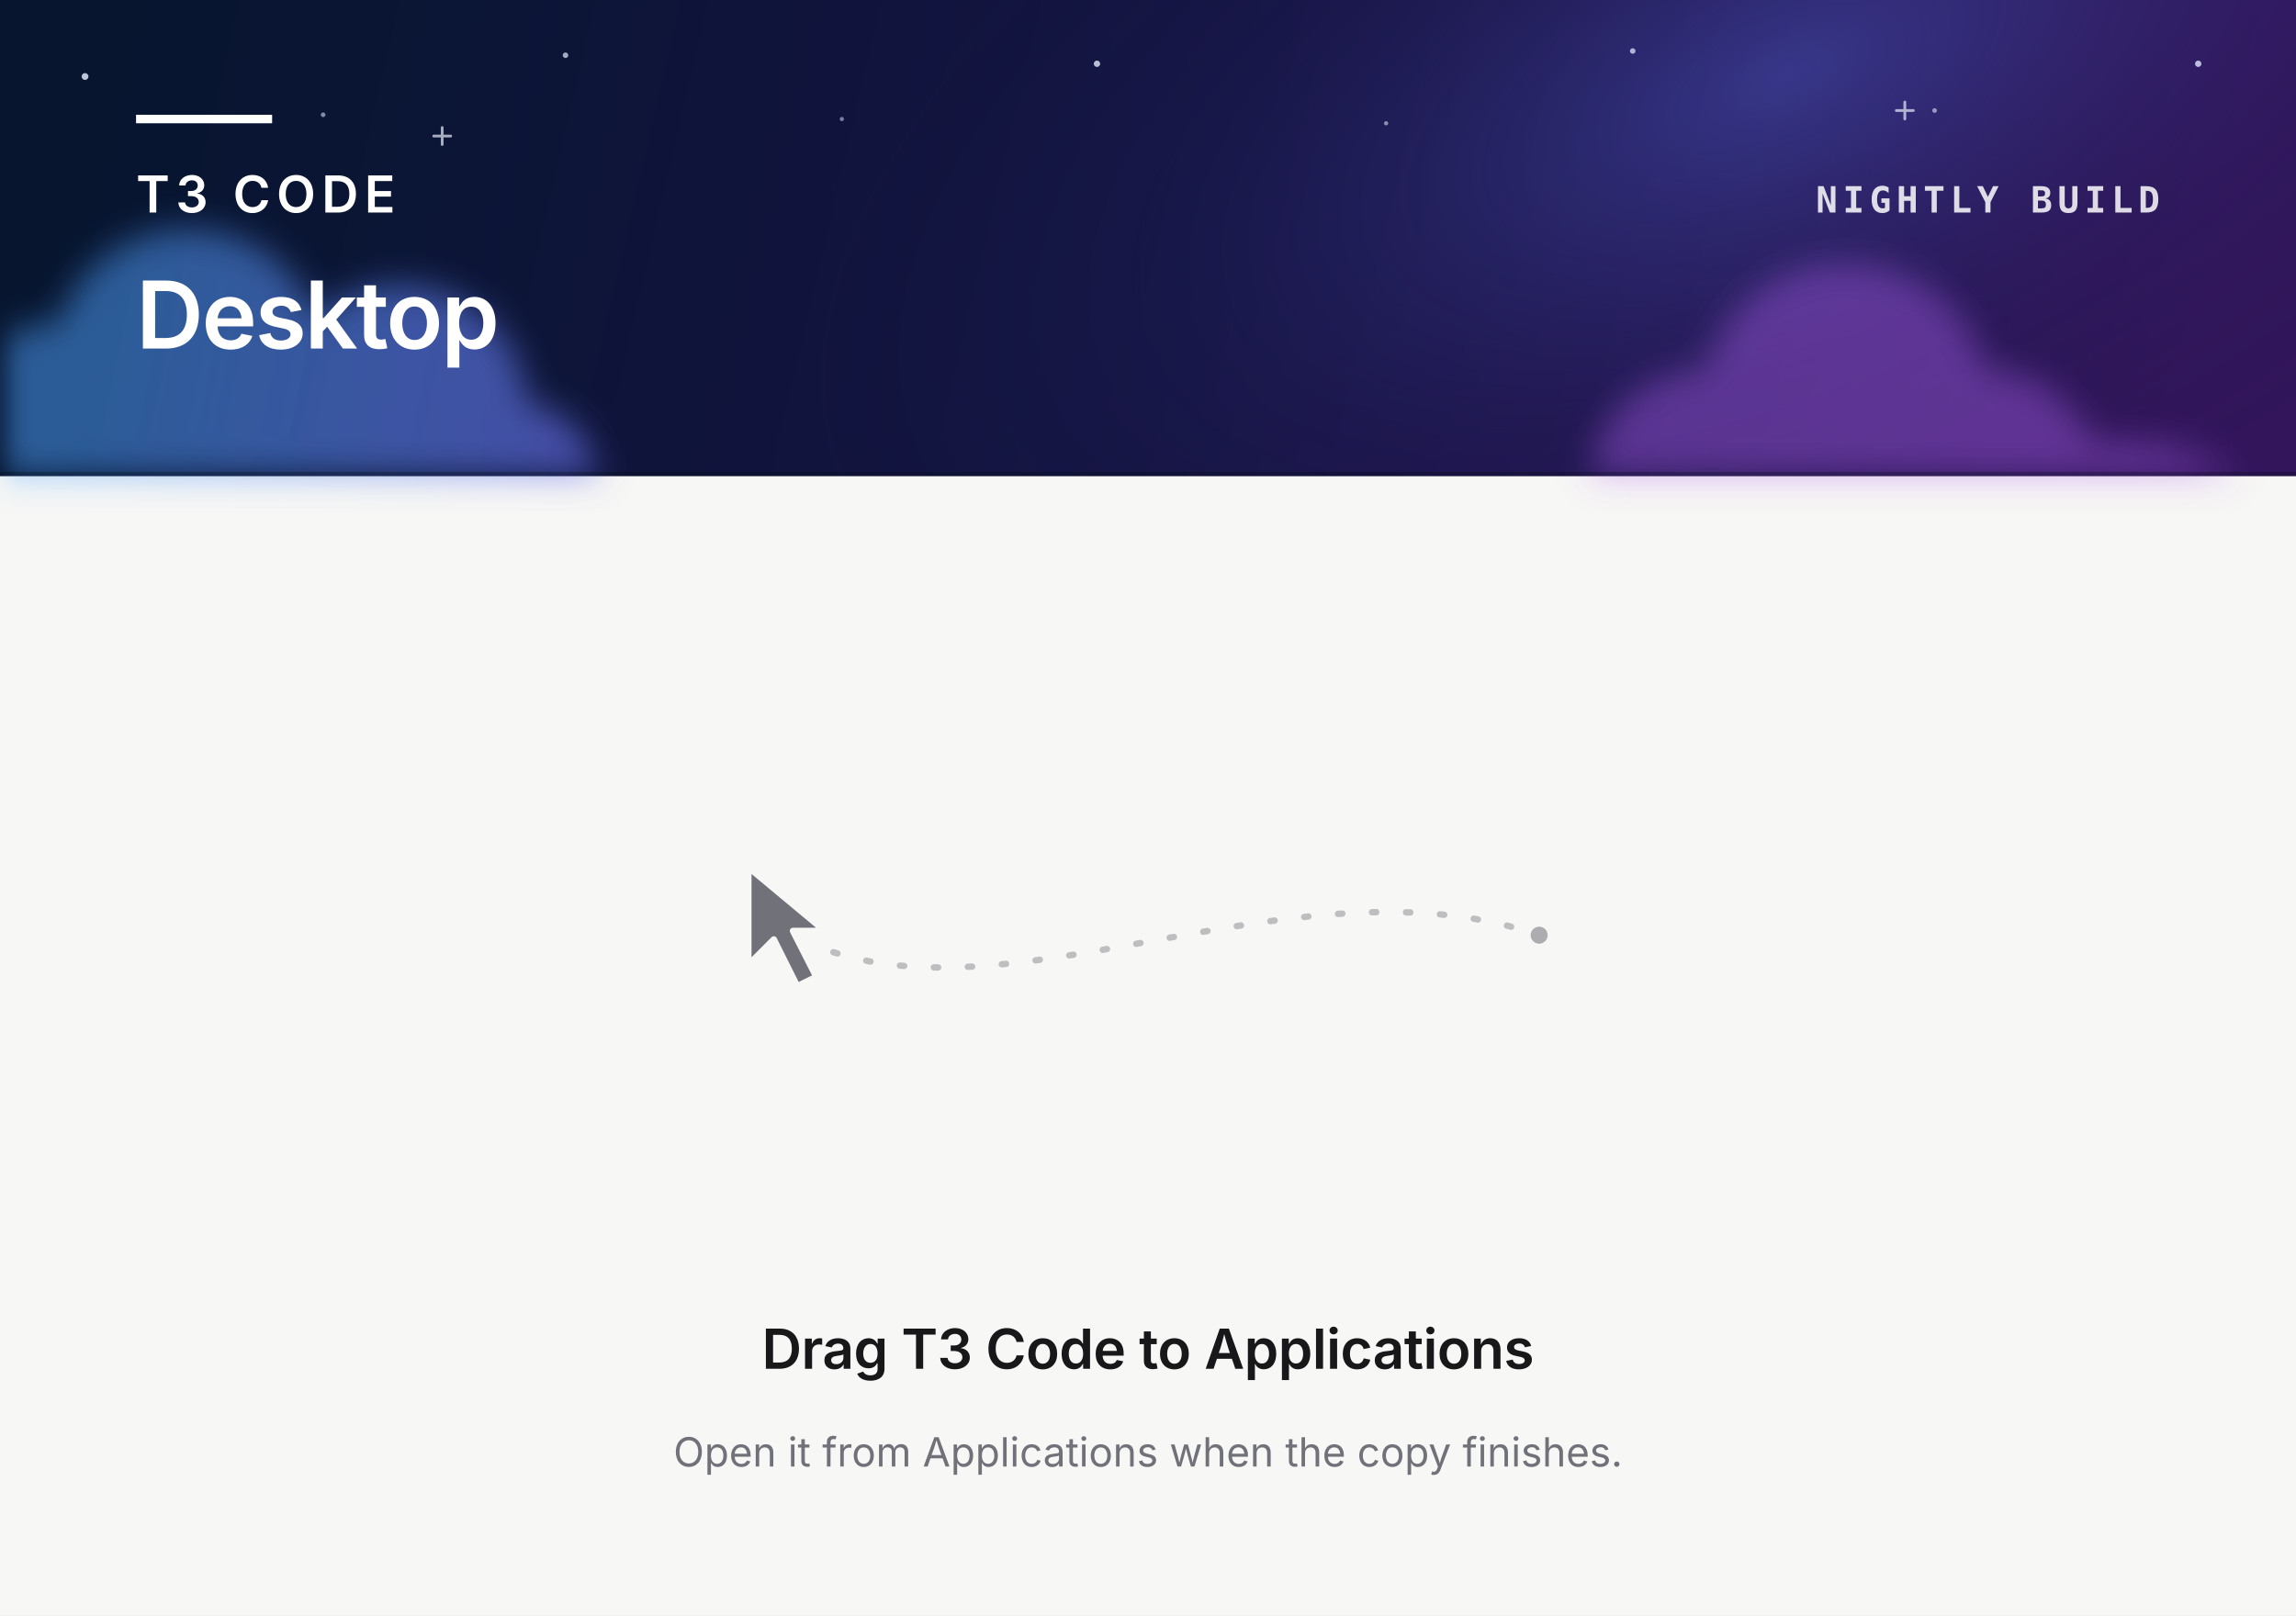
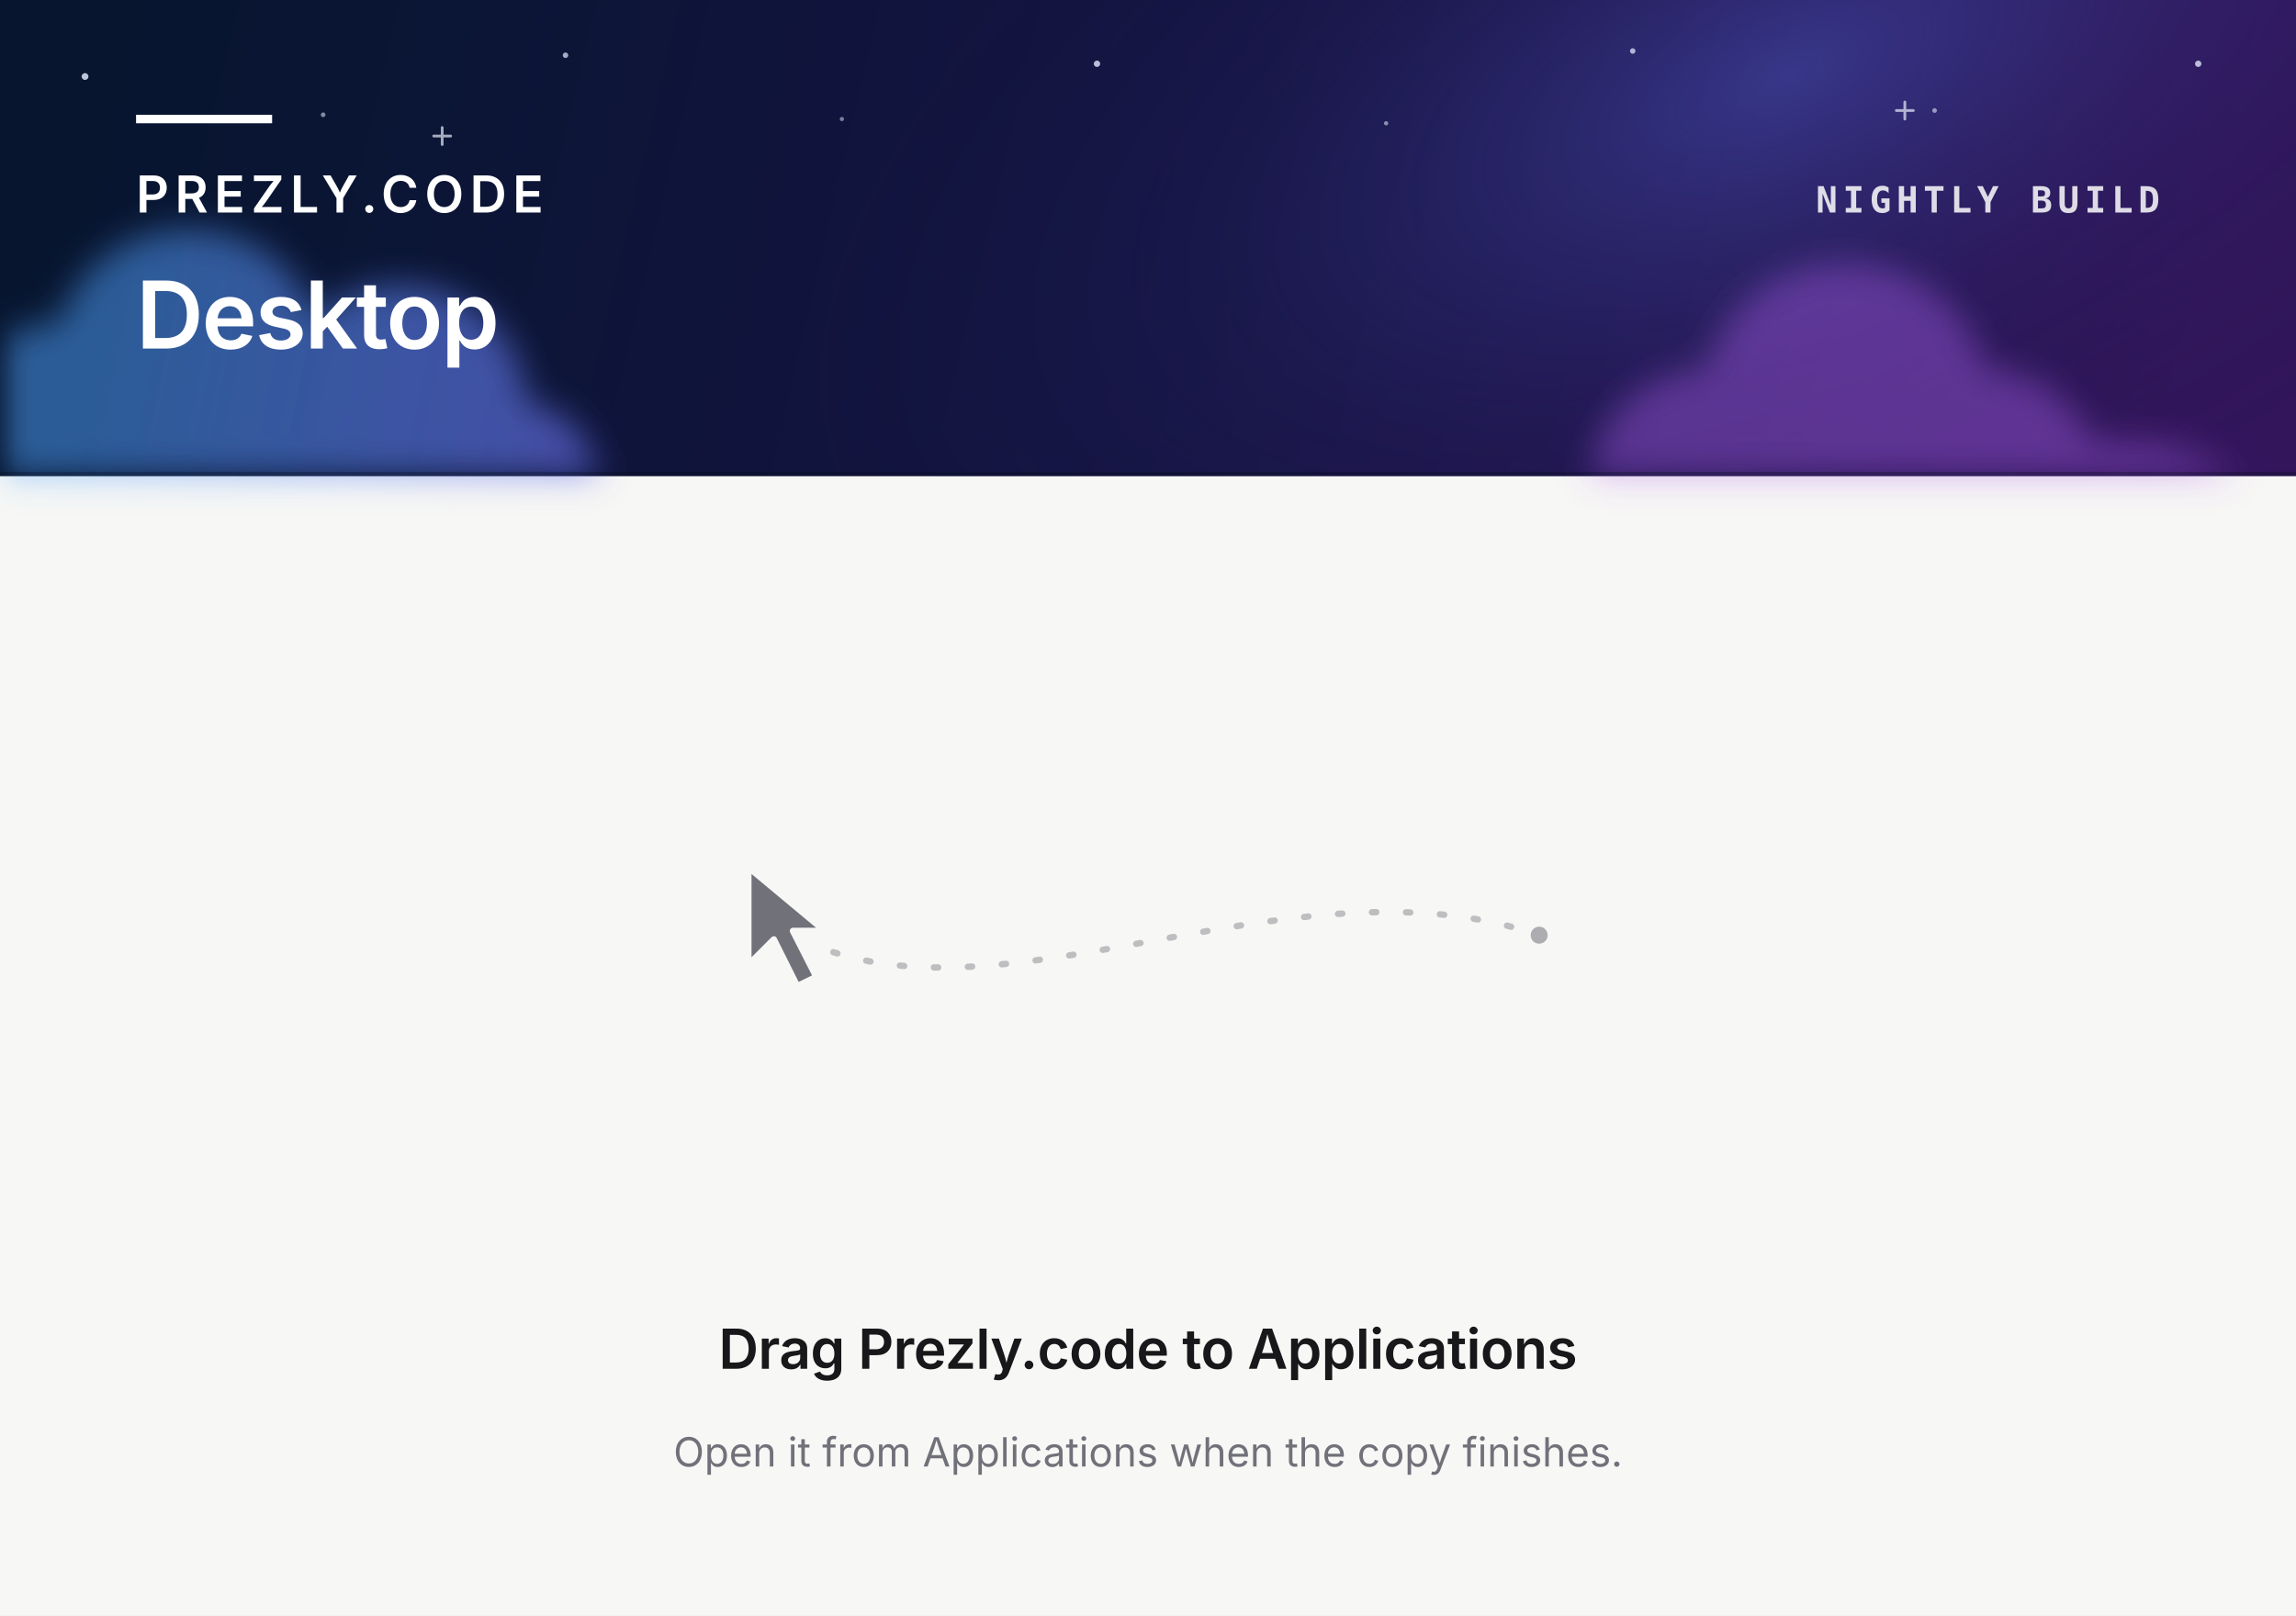
<svg xmlns="http://www.w3.org/2000/svg" width="1080" height="760" viewBox="0 0 540 380" fill="none">
  <defs>
    <linearGradient id="night-sky" x1="28" y1="0" x2="510" y2="112" gradientUnits="userSpaceOnUse">
      <stop stop-color="#07152F" />
      <stop offset="0.52" stop-color="#151443" />
      <stop offset="1" stop-color="#32155B" />
    </linearGradient>
    <radialGradient id="night-glow" cx="0" cy="0" r="1" gradientUnits="userSpaceOnUse" gradientTransform="translate(420 18) rotate(157) scale(260 126)">
      <stop stop-color="#5165D8" stop-opacity="0.42" />
      <stop offset="0.55" stop-color="#283075" stop-opacity="0.15" />
      <stop offset="1" stop-color="#111635" stop-opacity="0" />
    </radialGradient>
    <linearGradient id="night-cloud" x1="18" y1="62" x2="260" y2="112" gradientUnits="userSpaceOnUse">
      <stop stop-color="#4EA4FF" stop-opacity="0.5" />
      <stop offset="0.52" stop-color="#696FEA" stop-opacity="0.62" />
      <stop offset="1" stop-color="#A85BEA" stop-opacity="0.5" />
    </linearGradient>
    <filter id="night-soft" x="-24" y="35" width="588" height="101" filterUnits="userSpaceOnUse">
      <feGaussianBlur stdDeviation="4" />
    </filter>
  </defs>
  <rect width="540" height="380" fill="#F7F7F5" />
  <rect width="540" height="112" fill="url(#night-sky)" />
  <rect width="540" height="112" fill="url(#night-glow)" />
  <g fill="#E4EAFF">
    <circle cx="20" cy="18" r="0.8" opacity="0.82" />
    <circle cx="76" cy="27" r="0.55" opacity="0.55" />
    <circle cx="133" cy="13" r="0.65" opacity="0.7" />
    <circle cx="198" cy="28" r="0.5" opacity="0.5" />
    <circle cx="258" cy="15" r="0.75" opacity="0.8" />
    <circle cx="326" cy="29" r="0.5" opacity="0.55" />
    <circle cx="384" cy="12" r="0.65" opacity="0.72" />
    <circle cx="455" cy="26" r="0.55" opacity="0.58" />
    <circle cx="517" cy="15" r="0.75" opacity="0.78" />
  </g>
  <g stroke="#EEF2FF" stroke-linecap="round" stroke-width="0.65" opacity="0.68">
    <path d="M104 30V34M102 32H106" />
    <path d="M448 24V28M446 26H450" />
  </g>
  <g filter="url(#night-soft)">
    <path d="M-12 112V101C-12 87 0 76 14 76C18 63 30 54 44 54C58 54 70 62 74 75C79 70 86 67 94 67C110 67 123 79 124 95C132 96 138 101 141 112H-12Z" fill="url(#night-cloud)" />
    <path d="M374 112C375 98 387 87 401 87C405 72 418 62 434 62C450 62 463 72 467 87C478 87 488 94 492 104C506 103 518 106 526 112H374Z" fill="url(#night-cloud)" opacity="0.82" />
  </g>
  <path d="M0 111.5H540" stroke="#050A19" stroke-opacity="0.3" />
  <path d="M32 28H64" stroke="#FFFFFF" stroke-width="2" />
  <g font-family="-apple-system, BlinkMacSystemFont, sans-serif" fill="#FFFFFF">
-     <text x="32" y="50" font-size="12" font-weight="600" letter-spacing="1.4">T3 CODE</text>
+     <text x="32" y="50" font-size="12" font-weight="600" letter-spacing="1.4">PREZLY.CODE</text>
    <text x="32" y="82" font-size="22" font-weight="600" letter-spacing="-0.45">Desktop</text>
    <text x="508" y="50" text-anchor="end" font-family="ui-monospace, SFMono-Regular, Menlo, monospace" font-size="8.5" font-weight="600" letter-spacing="1.2" opacity="0.84">NIGHTLY BUILD</text>
  </g>
  <path d="M196 224C242 239 307 201 362 220" stroke="#71717A" stroke-width="1.5" stroke-linecap="round" stroke-dasharray="1 7" opacity="0.42" />
  <circle cx="362" cy="220" r="2" fill="#71717A" opacity="0.55" />
  <path d="M176 204V227L182 221L187.5 232L192 229.8L186.5 219H194L176 204Z" fill="#71717A" stroke="#F7F7F5" stroke-width="1.5" stroke-linejoin="round" />
  <g font-family="-apple-system, BlinkMacSystemFont, sans-serif" text-anchor="middle">
-     <text x="270" y="322" font-size="13" font-weight="600" letter-spacing="-0.1" fill="#18181B">Drag T3 Code to Applications</text>
+     <text x="270" y="322" font-size="13" font-weight="600" letter-spacing="-0.1" fill="#18181B">Drag Prezly.code to Applications</text>
    <text x="270" y="345" font-size="9.5" fill="#71717A">Open it from Applications when the copy finishes.</text>
  </g>
</svg>
